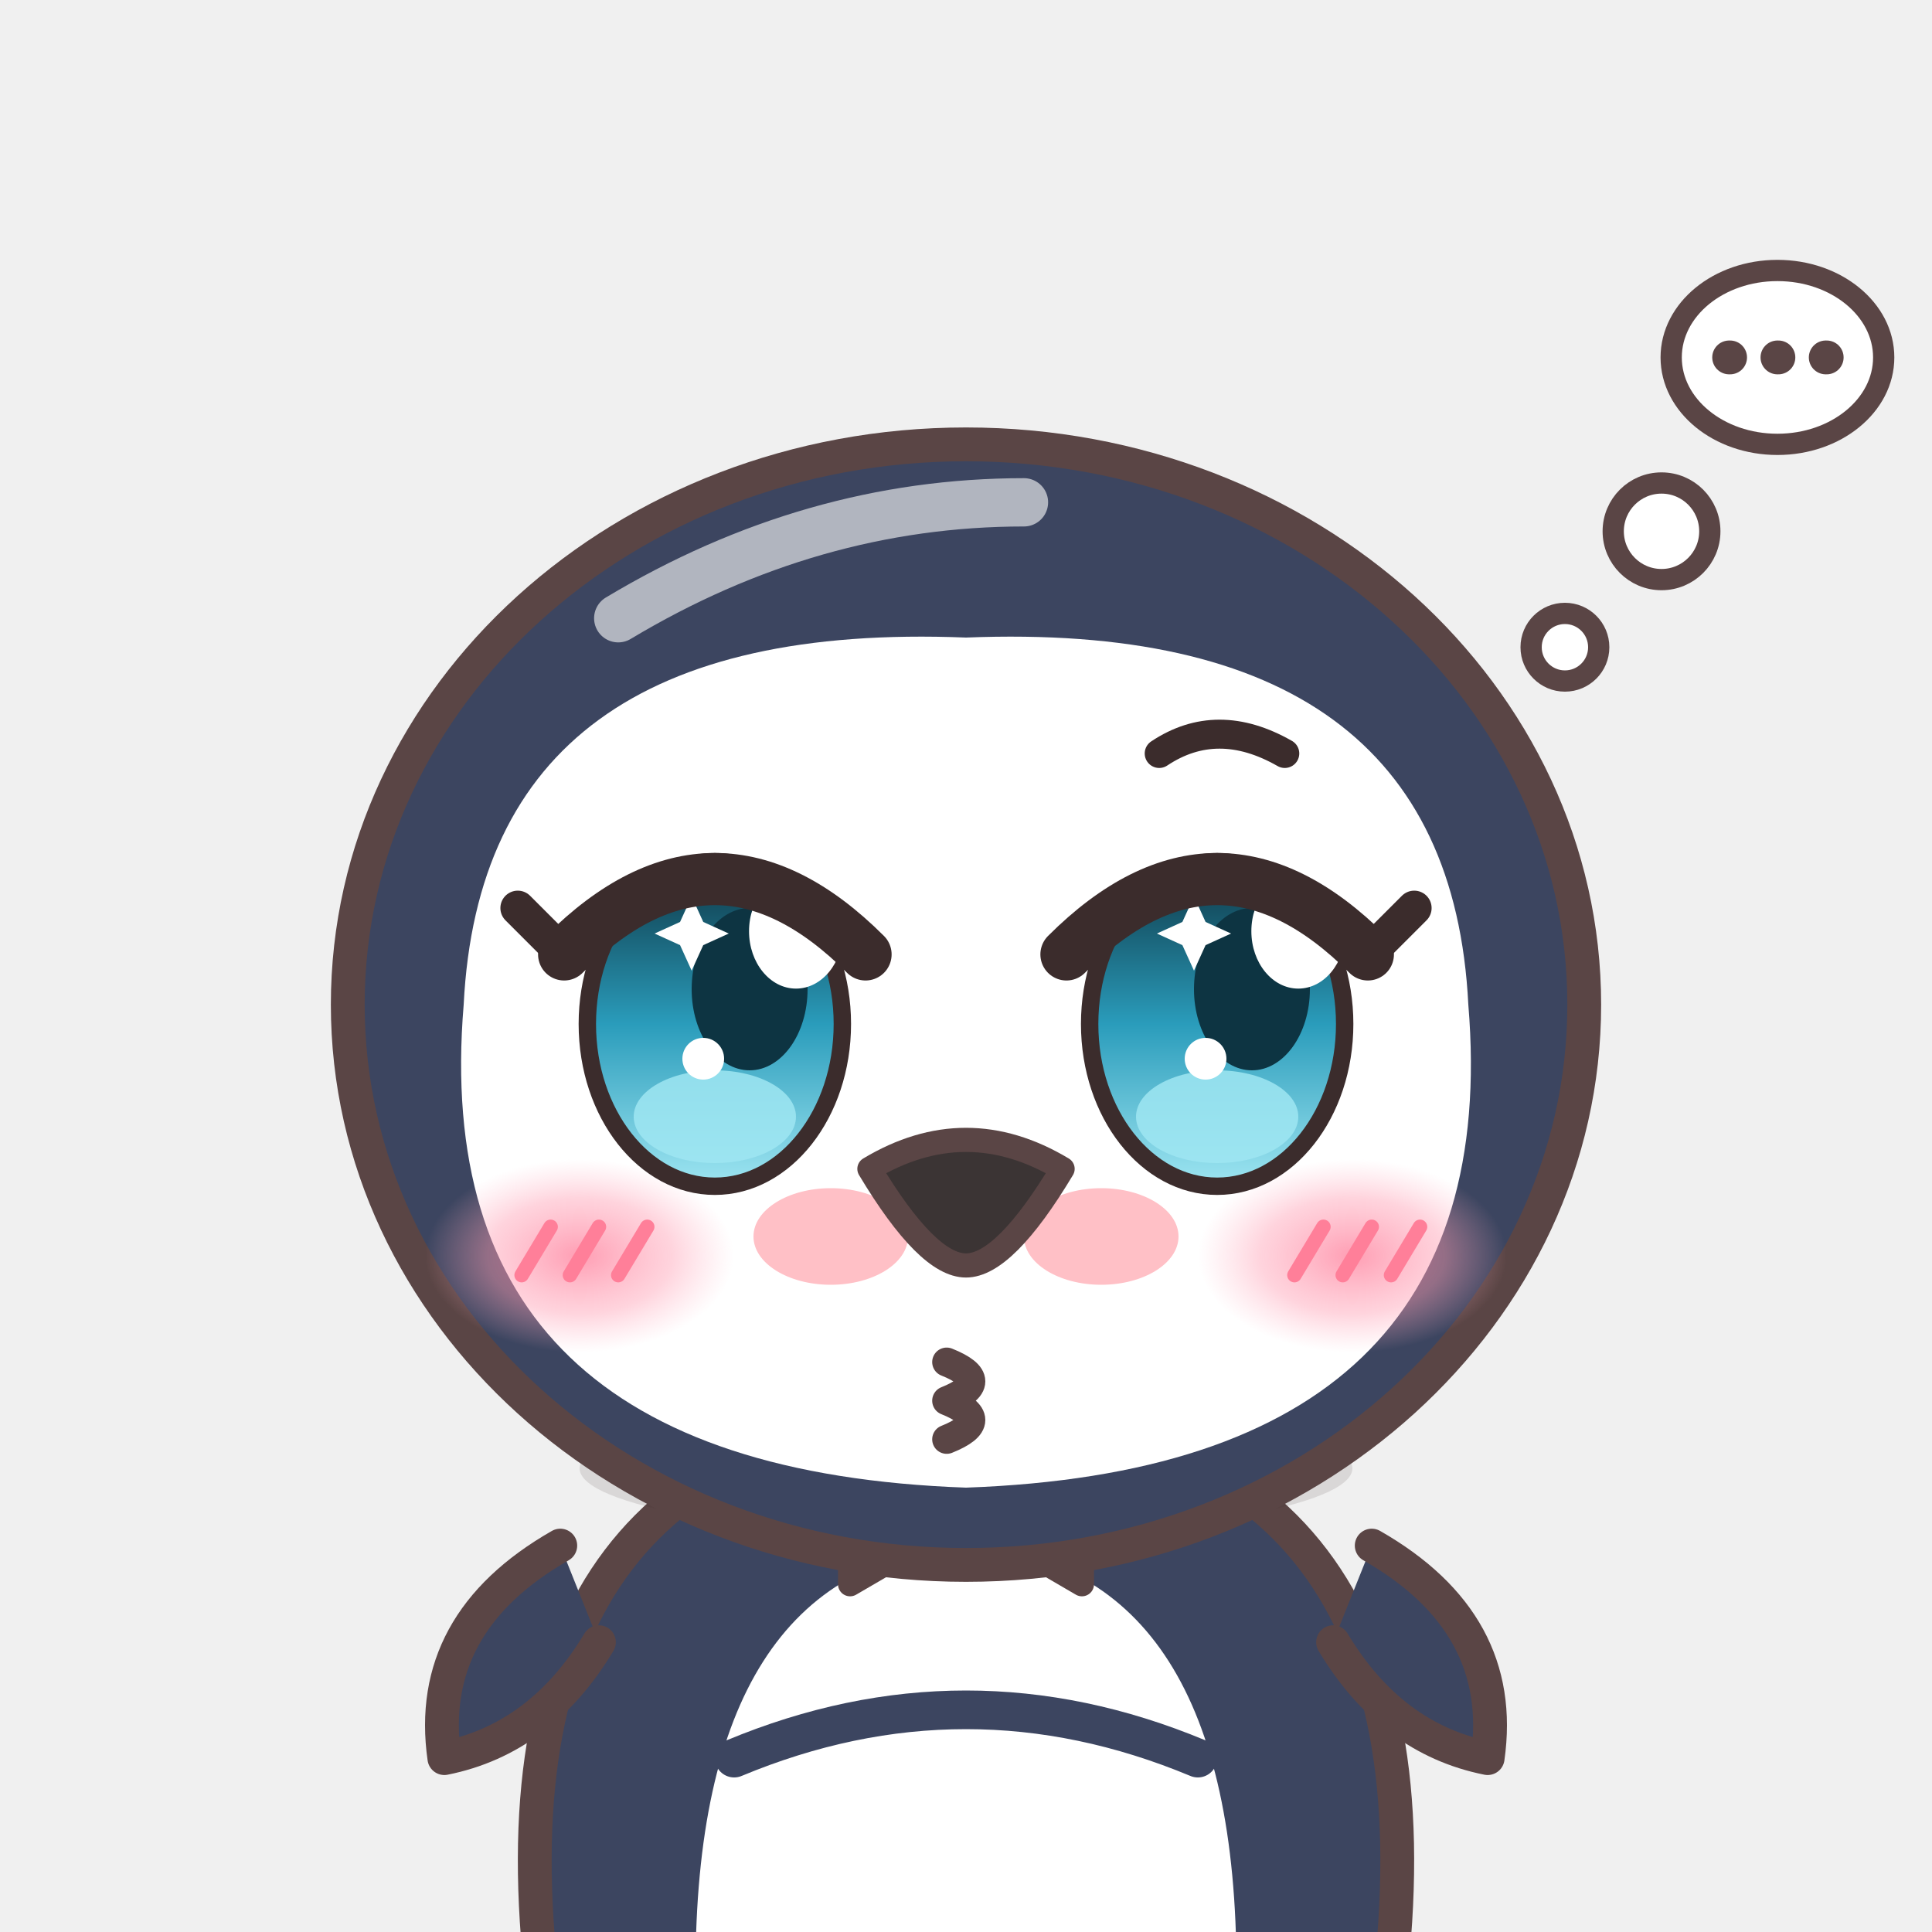
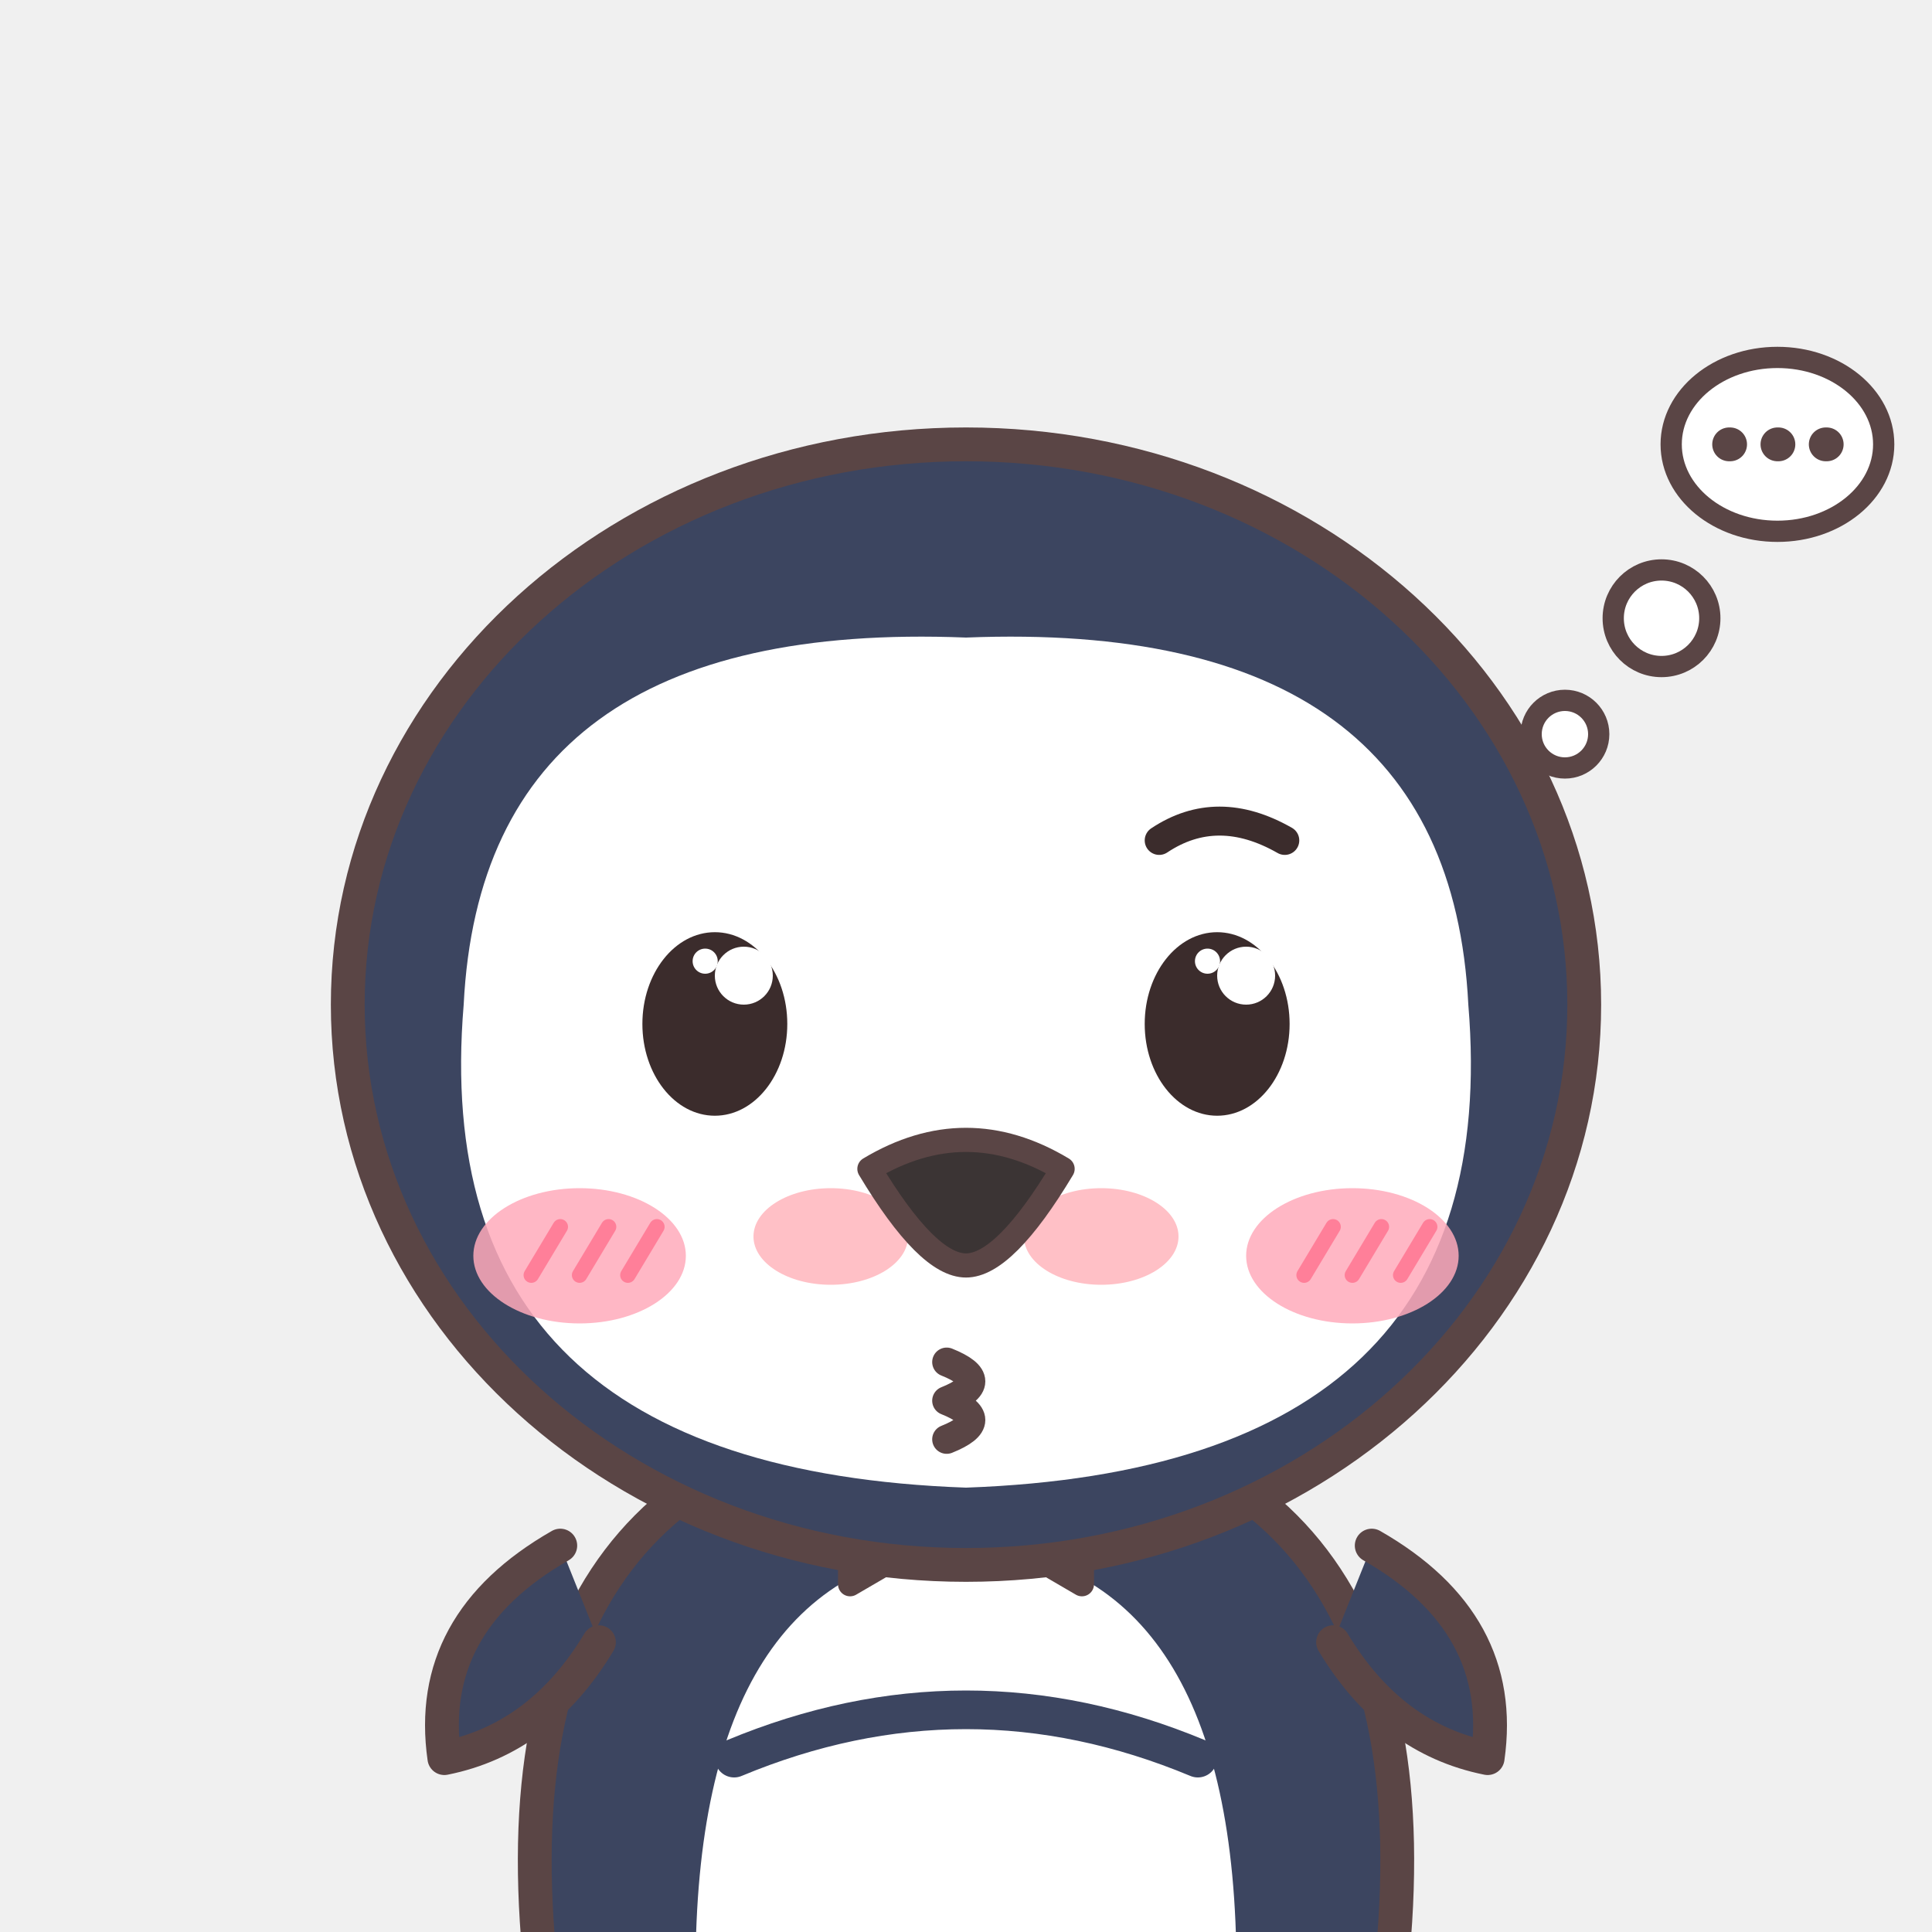
<svg xmlns="http://www.w3.org/2000/svg" viewBox="0 0 200 200" role="img" aria-label="フンボルトペンギン">
-   <defs>
-     <linearGradient id="penguin-iris" x1="0" y1="0" x2="0" y2="1">
-       <stop offset="0" stop-color="#0d3442" />
-       <stop offset="0.5" stop-color="#2a9cbb" />
-       <stop offset="1" stop-color="#9fe6f2" />
-     </linearGradient>
-     <radialGradient id="penguin-blush">
-       <stop offset="0" stop-color="#ff7d9a" stop-opacity="0.75" />
-       <stop offset="0.6" stop-color="#ff9fb4" stop-opacity="0.45" />
-       <stop offset="1" stop-color="#ffb3c4" stop-opacity="0" />
-     </radialGradient>
-   </defs>
  <path d="M56 204 Q50 148 100 146 Q150 148 144 204 Z" fill="#3c4560" stroke="#5a4545" stroke-width="3.5" stroke-linejoin="round" stroke-linecap="round" />
  <path d="M72 204 Q72 162 100 160 Q128 162 128 204 Z" fill="#fff" />
  <path d="M76 182 Q100 172 124 182" fill="none" stroke="#3c4560" stroke-width="4" stroke-linecap="round" />
  <path d="M88 150 L100 157 L88 164 Z M112 150 L100 157 L112 164 Z" fill="#5cc3dd" stroke="#5a4545" stroke-width="2.5" stroke-linejoin="round" stroke-linecap="round" />
  <circle cx="100" cy="157" r="3.5" fill="#5cc3dd" stroke="#5a4545" stroke-width="2.5" stroke-linejoin="round" stroke-linecap="round" />
  <path d="M58 160 q-14 8 -12 22 q10 -2 16 -12" fill="#3c4560" stroke="#5a4545" stroke-width="3.5" stroke-linejoin="round" stroke-linecap="round" />
  <path d="M142 160 q14 8 12 22 q-10 -2 -16 -12" fill="#3c4560" stroke="#5a4545" stroke-width="3.5" stroke-linejoin="round" stroke-linecap="round" />
-   <ellipse cx="100" cy="152" rx="40" ry="7" fill="#3b2c2c" opacity="0.13" />
  <ellipse cx="100" cy="104" rx="64" ry="58" fill="#3c4560" stroke="#5a4545" stroke-width="3.5" stroke-linejoin="round" stroke-linecap="round" />
  <path d="M48 104 Q50 64 100 66 Q150 64 152 104 Q156 152 100 154 Q44 152 48 104 Z" fill="#fff" />
  <ellipse cx="86" cy="128" rx="8" ry="5" fill="#ffc0c6" />
  <ellipse cx="114" cy="128" rx="8" ry="5" fill="#ffc0c6" />
  <path d="M90 121 Q100 115 110 121 Q104 131 100 131 Q96 131 90 121 Z" fill="#3b3434" stroke="#5a4545" stroke-width="2.5" stroke-linejoin="round" stroke-linecap="round" />
-   <path d="M64 64 Q84 52 106 52" fill="none" stroke="#fff" stroke-opacity="0.6" stroke-width="5" stroke-linecap="round" />
-   <ellipse cx="60" cy="130" rx="16" ry="10" fill="url(#penguin-blush)" />
-   <path d="M54 132 l3 -5 M59 132 l3 -5 M64 132 l3 -5" stroke="#ff7f99" stroke-width="1.5" stroke-linecap="round" />
-   <ellipse cx="140" cy="130" rx="16" ry="10" fill="url(#penguin-blush)" />
-   <path d="M134 132 l3 -5 M139 132 l3 -5 M144 132 l3 -5" stroke="#ff7f99" stroke-width="1.5" stroke-linecap="round" />
-   <path d="M120 78 Q126 74 133 78" fill="none" stroke="#3b2c2c" stroke-width="3" stroke-linecap="round" />
-   <g transform="translate(74 106) scale(1.2) translate(-74 -106)">
-     <ellipse cx="74" cy="106" rx="11" ry="14" fill="url(#penguin-iris)" stroke="#3b2c2c" stroke-width="1.5" />
-     <ellipse cx="77" cy="103" rx="5" ry="7" fill="#0d3442" />
-     <ellipse cx="74" cy="114" rx="7" ry="4" fill="#9fe6f2" opacity="0.85" />
-     <ellipse cx="81" cy="98" rx="4.05" ry="4.95" fill="#fff" />
-     <circle cx="73" cy="109" r="1.8" fill="#fff" />
-     <path d="M72 95 l1 2.2 2.2 1 -2.2 1 -1 2.2 -1 -2.2 -2.2 -1 2.2 -1z" fill="#fff" />
-     <path d="M61 100 Q74 87 87 100" fill="none" stroke="#3b2c2c" stroke-width="4.5" stroke-linecap="round" stroke-linejoin="round" />
-     <path d="M61 100 l-4 -4" fill="none" stroke="#3b2c2c" stroke-width="3" stroke-linecap="round" stroke-linejoin="round" />
-   </g>
-   <g transform="translate(126 106) scale(1.2) translate(-126 -106)">
-     <ellipse cx="126" cy="106" rx="11" ry="14" fill="url(#penguin-iris)" stroke="#3b2c2c" stroke-width="1.5" />
-     <ellipse cx="129" cy="103" rx="5" ry="7" fill="#0d3442" />
-     <ellipse cx="126" cy="114" rx="7" ry="4" fill="#9fe6f2" opacity="0.85" />
-     <ellipse cx="133" cy="98" rx="4.05" ry="4.95" fill="#fff" />
-     <circle cx="125" cy="109" r="1.8" fill="#fff" />
-     <path d="M124 95 l1 2.2 2.2 1 -2.2 1 -1 2.2 -1 -2.2 -2.2 -1 2.2 -1z" fill="#fff" />
-     <path d="M113 100 Q126 87 139 100" fill="none" stroke="#3b2c2c" stroke-width="4.5" stroke-linecap="round" stroke-linejoin="round" />
-     <path d="M139 100 l4 -4" fill="none" stroke="#3b2c2c" stroke-width="3" stroke-linecap="round" stroke-linejoin="round" />
-   </g>
+   <ellipse cx="60" cy="130" rx="11" ry="7" fill="#ffaabb" opacity="0.85" />
+   <path d="M55 132 l3 -5 M60 132 l3 -5 M65 132 l3 -5" stroke="#ff7f99" stroke-width="1.6" stroke-linecap="round" />
+   <ellipse cx="140" cy="130" rx="11" ry="7" fill="#ffaabb" opacity="0.85" />
+   <path d="M135 132 l3 -5 M140 132 l3 -5 M145 132 l3 -5" stroke="#ff7f99" stroke-width="1.6" stroke-linecap="round" />
+   <path d="M120 87 Q126 83 133 87" fill="none" stroke="#3b2c2c" stroke-width="3" stroke-linecap="round" />
+   <ellipse cx="74" cy="106" rx="7.5" ry="9.5" fill="#3b2c2c" />
+   <circle cx="77" cy="101" r="3" fill="#fff" />
+   <circle cx="73" cy="99.5" r="1.3" fill="#fff" />
+   <ellipse cx="126" cy="106" rx="7.5" ry="9.5" fill="#3b2c2c" />
+   <circle cx="129" cy="101" r="3" fill="#fff" />
+   <circle cx="125" cy="99.5" r="1.3" fill="#fff" />
  <path d="M98 141 q5 2 0 4 q5 2 0 4" fill="none" stroke="#5a4545" stroke-width="3" stroke-linecap="round" stroke-linejoin="round" />
-   <circle cx="162" cy="67" r="3.5" fill="#fff" stroke="#5a4545" stroke-width="2.2" stroke-linejoin="round" />
-   <circle cx="172" cy="55" r="5" fill="#fff" stroke="#5a4545" stroke-width="2.2" stroke-linejoin="round" />
-   <ellipse cx="184" cy="37" rx="11" ry="9" fill="#fff" stroke="#5a4545" stroke-width="2.2" stroke-linejoin="round" />
-   <path d="M179 37 h0.1 M184 37 h0.1 M189 37 h0.1" stroke="#5a4545" stroke-width="3.5" stroke-linecap="round" />
+   <circle cx="162" cy="76" r="3.5" fill="#fff" stroke="#5a4545" stroke-width="2.2" stroke-linejoin="round" />
+   <circle cx="172" cy="64" r="5" fill="#fff" stroke="#5a4545" stroke-width="2.2" stroke-linejoin="round" />
+   <ellipse cx="184" cy="46" rx="11" ry="9" fill="#fff" stroke="#5a4545" stroke-width="2.2" stroke-linejoin="round" />
+   <path d="M179 46 h0.1 M184 46 h0.1 M189 46 h0.1" stroke="#5a4545" stroke-width="3.5" stroke-linecap="round" />
</svg>
